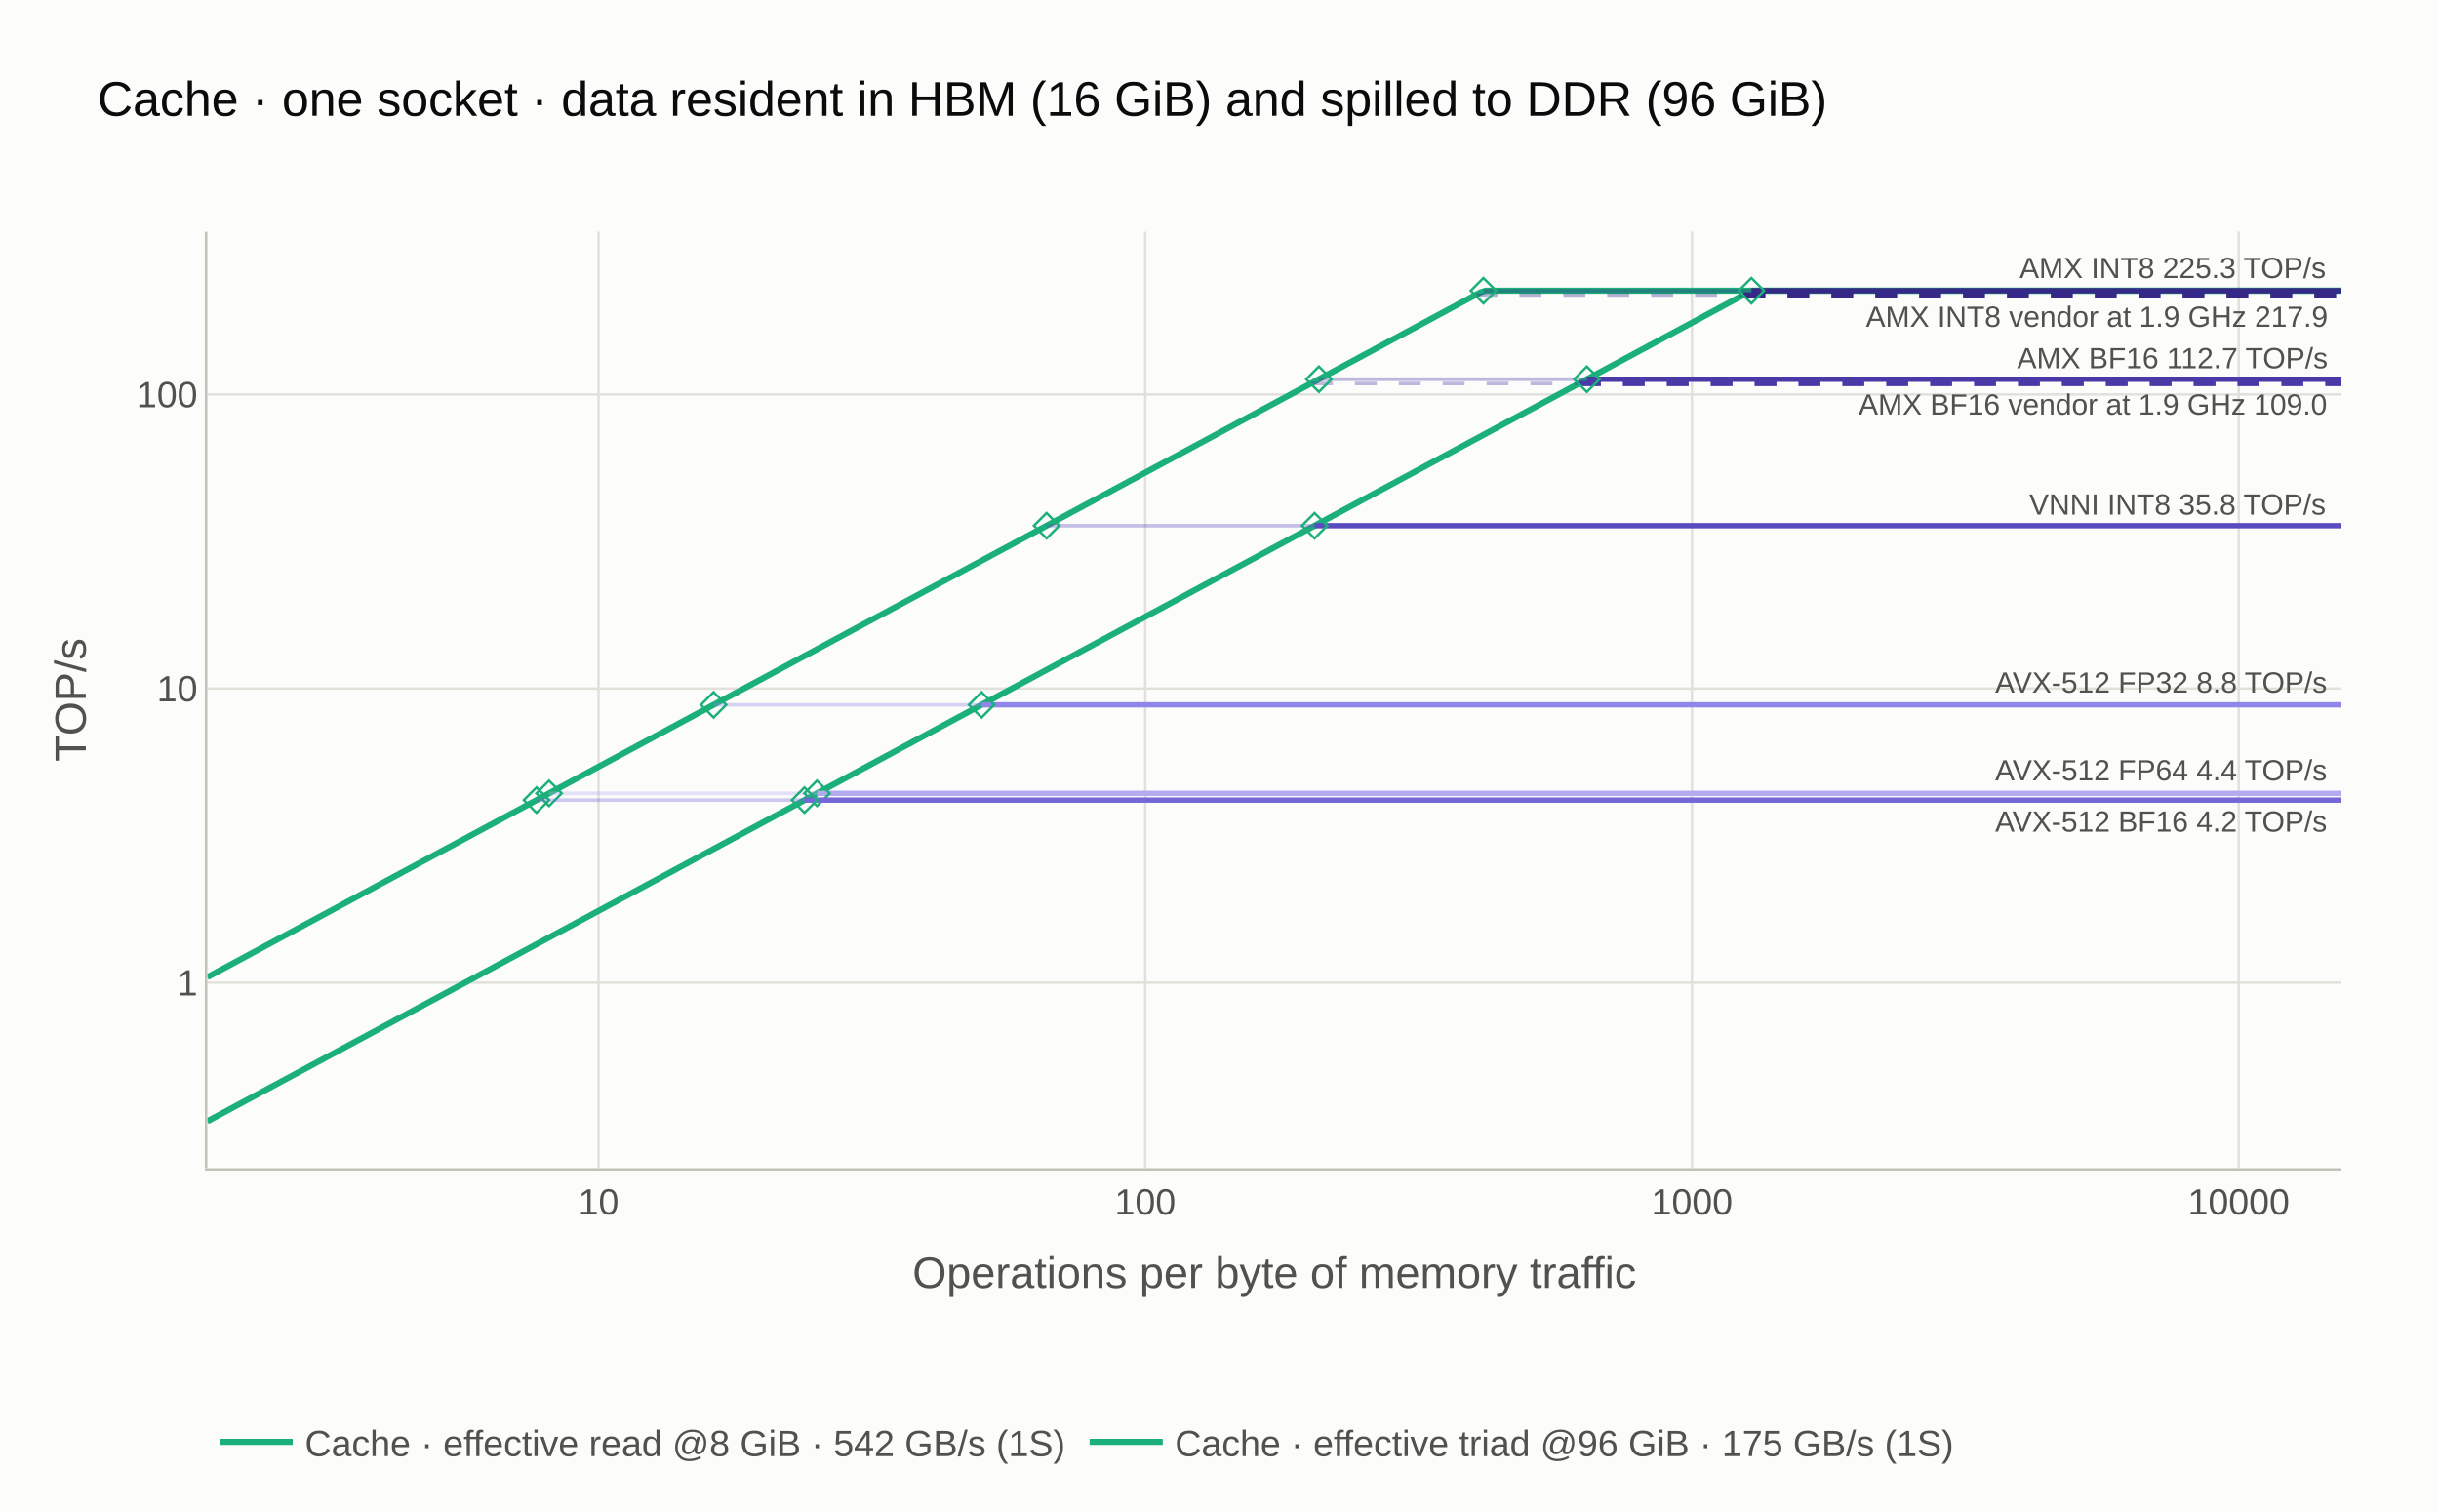
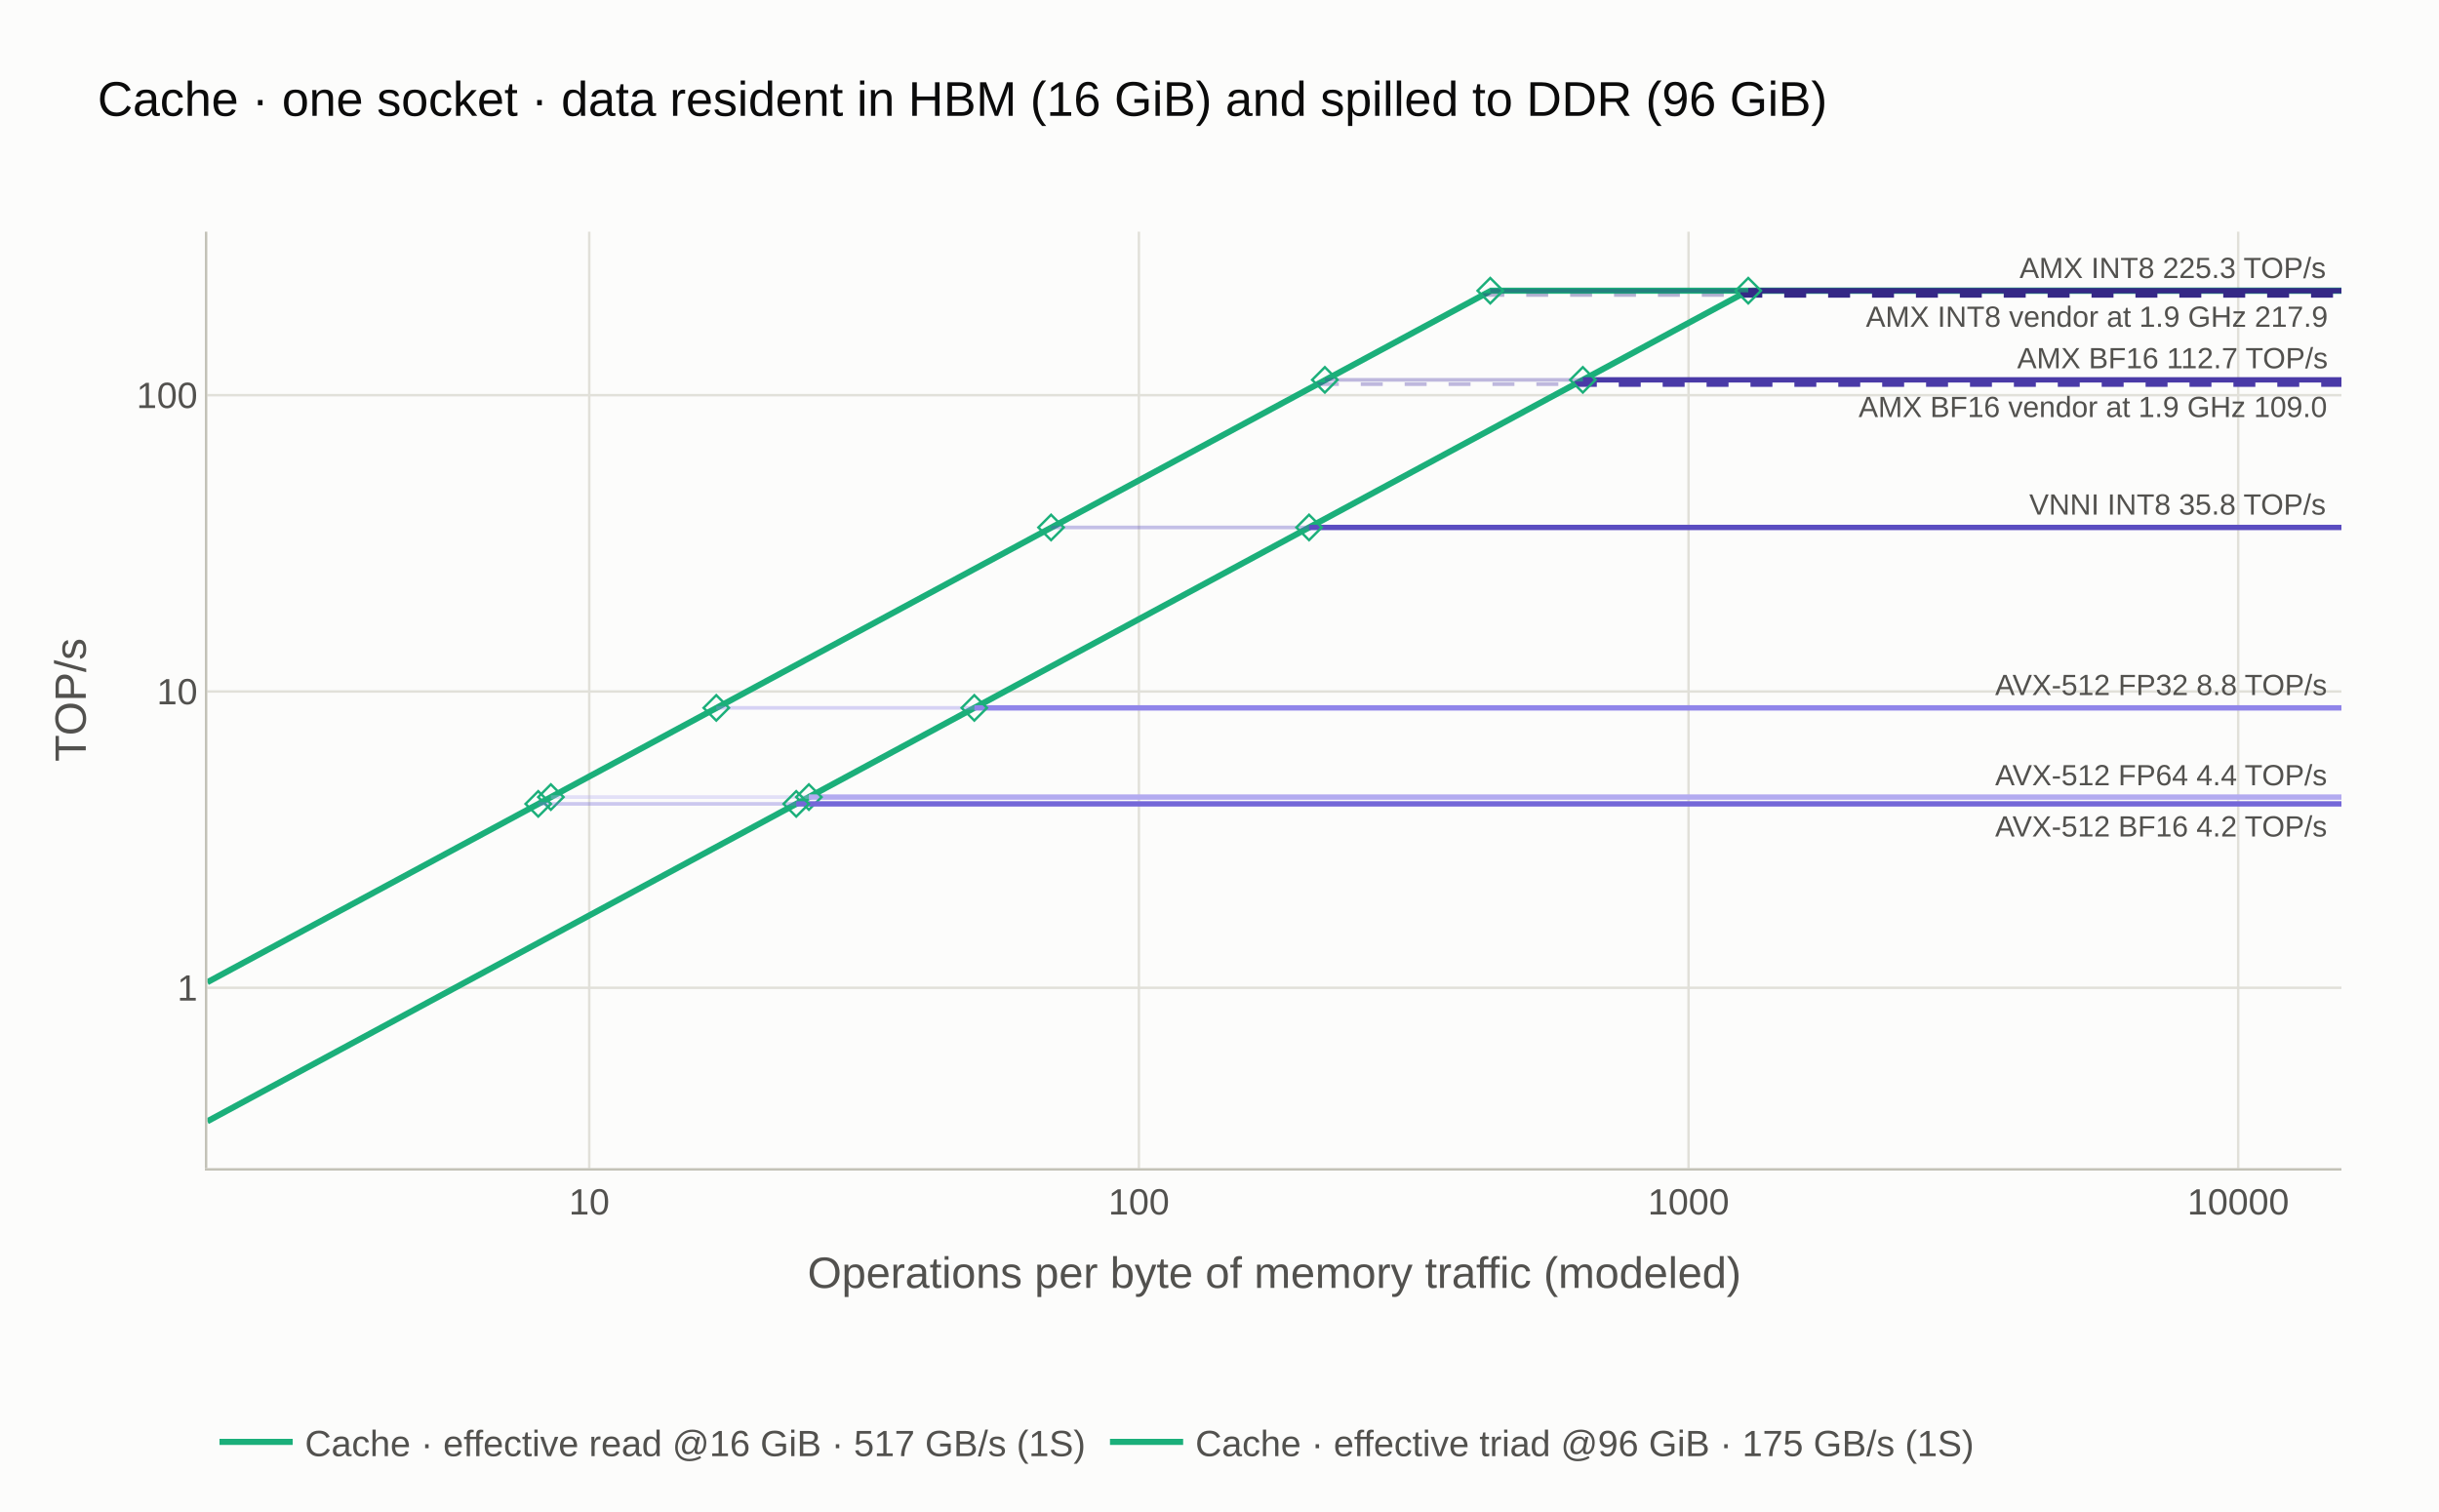
<svg xmlns="http://www.w3.org/2000/svg" class="main-svg" width="1000" height="620" style="" viewBox="0 0 1000 620">
  <rect x="0" y="0" width="1000" height="620" style="fill: rgb(252, 252, 251); fill-opacity: 1;" />
-   <defs id="defs-0fe5e7">
+   <defs id="defs-313827">
    <g class="clips">
-       <clipPath id="clip0fe5e7xyplot" class="plotclip">
+       <clipPath id="clip313827xyplot" class="plotclip">
        <rect width="875" height="384" />
      </clipPath>
-       <clipPath class="axesclip" id="clip0fe5e7x">
+       <clipPath class="axesclip" id="clip313827x">
        <rect x="85" y="0" width="875" height="620" />
      </clipPath>
-       <clipPath class="axesclip" id="clip0fe5e7y">
+       <clipPath class="axesclip" id="clip313827y">
        <rect x="0" y="95" width="1000" height="384" />
      </clipPath>
-       <clipPath class="axesclip" id="clip0fe5e7xy">
+       <clipPath class="axesclip" id="clip313827xy">
        <rect x="85" y="95" width="875" height="384" />
      </clipPath>
    </g>
    <g class="gradients" />
    <g class="patterns" />
  </defs>
  <g class="bglayer" />
  <g class="layer-below">
    <g class="imagelayer" />
    <g class="shapelayer" />
  </g>
  <g class="cartesianlayer">
    <g class="subplot xy">
      <g class="layer-subplot">
        <g class="shapelayer" />
        <g class="imagelayer" />
      </g>
      <g class="minor-gridlayer">
        <g class="x" />
        <g class="y" />
      </g>
      <g class="gridlayer">
        <g class="x">
-           <path class="xgrid crisp" transform="translate(245.4,0)" d="M0,95v384" style="stroke: rgb(225, 224, 217); stroke-opacity: 1; stroke-width: 1px;" />
-           <path class="xgrid crisp" transform="translate(469.56,0)" d="M0,95v384" style="stroke: rgb(225, 224, 217); stroke-opacity: 1; stroke-width: 1px;" />
-           <path class="xgrid crisp" transform="translate(693.73,0)" d="M0,95v384" style="stroke: rgb(225, 224, 217); stroke-opacity: 1; stroke-width: 1px;" />
-           <path class="xgrid crisp" transform="translate(917.89,0)" d="M0,95v384" style="stroke: rgb(225, 224, 217); stroke-opacity: 1; stroke-width: 1px;" />
+           <path class="xgrid crisp" transform="translate(241.59,0)" d="M0,95v384" style="stroke: rgb(225, 224, 217); stroke-opacity: 1; stroke-width: 1px;" />
+           <path class="xgrid crisp" transform="translate(466.95,0)" d="M0,95v384" style="stroke: rgb(225, 224, 217); stroke-opacity: 1; stroke-width: 1px;" />
+           <path class="xgrid crisp" transform="translate(692.31,0)" d="M0,95v384" style="stroke: rgb(225, 224, 217); stroke-opacity: 1; stroke-width: 1px;" />
+           <path class="xgrid crisp" transform="translate(917.67,0)" d="M0,95v384" style="stroke: rgb(225, 224, 217); stroke-opacity: 1; stroke-width: 1px;" />
        </g>
        <g class="y">
-           <path class="ygrid crisp" transform="translate(0,402.94)" d="M85,0h875" style="stroke: rgb(225, 224, 217); stroke-opacity: 1; stroke-width: 1px;" />
-           <path class="ygrid crisp" transform="translate(0,282.34)" d="M85,0h875" style="stroke: rgb(225, 224, 217); stroke-opacity: 1; stroke-width: 1px;" />
-           <path class="ygrid crisp" transform="translate(0,161.74)" d="M85,0h875" style="stroke: rgb(225, 224, 217); stroke-opacity: 1; stroke-width: 1px;" />
+           <path class="ygrid crisp" transform="translate(0,405.04)" d="M85,0h875" style="stroke: rgb(225, 224, 217); stroke-opacity: 1; stroke-width: 1px;" />
+           <path class="ygrid crisp" transform="translate(0,283.54)" d="M85,0h875" style="stroke: rgb(225, 224, 217); stroke-opacity: 1; stroke-width: 1px;" />
+           <path class="ygrid crisp" transform="translate(0,162.05)" d="M85,0h875" style="stroke: rgb(225, 224, 217); stroke-opacity: 1; stroke-width: 1px;" />
        </g>
      </g>
      <g class="zerolinelayer" />
      <g class="layer-between">
        <g class="shapelayer" />
        <g class="imagelayer" />
      </g>
      <path class="xlines-below" />
      <path class="ylines-below" />
      <g class="overlines-below" />
      <g class="xaxislayer-below" />
      <g class="yaxislayer-below" />
      <g class="overaxes-below" />
      <g class="overplot">
-         <g class="xy" transform="translate(85,95)" clip-path="url(#clip0fe5e7xyplot)">
+         <g class="xy" transform="translate(85,95)" clip-path="url(#clip313827xyplot)">
          <g class="scatterlayer mlayer">
-             <g class="trace scatter tracee24c8d" style="stroke-miterlimit: 2; opacity: 1;">
-               <g class="fills" />
-               <g class="errorbars" />
-               <g class="lines">
-                 <path class="js-line" d="M0,305.69L521.93,24.89L524.12,24.2L875,24.2" style="vector-effect: none; fill: none; stroke: rgb(27, 175, 122); stroke-opacity: 1; stroke-width: 2.5px; opacity: 1;" />
-               </g>
-               <g class="points" />
-               <g class="text" />
-             </g>
-             <g class="trace scatter trace373a90" style="stroke-miterlimit: 2; opacity: 1;">
-               <g class="fills" />
-               <g class="errorbars" />
-               <g class="lines">
-                 <path class="js-line" d="M0,364.8L631.58,25.01L633.77,24.2L875,24.2" style="vector-effect: none; fill: none; stroke: rgb(27, 175, 122); stroke-opacity: 1; stroke-width: 2.5px; opacity: 1;" />
-               </g>
-               <g class="points" />
-               <g class="text" />
-             </g>
-             <g class="trace scatter tracef41d65" style="stroke-miterlimit: 2; opacity: 0.35;">
-               <g class="fills" />
-               <g class="errorbars" />
-               <g class="lines">
-                 <path class="js-line" d="M452.5,62.25L562.37,62.25" style="vector-effect: none; fill: none; stroke: rgb(74, 58, 167); stroke-opacity: 1; stroke-dasharray: 9px, 9px; stroke-width: 1.5px; opacity: 1;" />
-               </g>
-               <g class="points" />
-               <g class="text" />
-             </g>
-             <g class="trace scatter traceb6a559" style="stroke-miterlimit: 2; opacity: 1;">
-               <g class="fills" />
-               <g class="errorbars" />
-               <g class="lines">
-                 <path class="js-line" d="M562.37,62.25L875,62.25" style="vector-effect: none; fill: none; stroke: rgb(74, 58, 167); stroke-opacity: 1; stroke-dasharray: 9px, 9px; stroke-width: 2.2px; opacity: 1;" />
-               </g>
-               <g class="points" />
-               <g class="text" />
-             </g>
-             <g class="trace scatter trace52f999" style="stroke-miterlimit: 2; opacity: 0.35;">
-               <g class="fills" />
-               <g class="errorbars" />
-               <g class="lines">
-                 <path class="js-line" d="M519.98,25.94L629.85,25.94" style="vector-effect: none; fill: none; stroke: rgb(53, 40, 134); stroke-opacity: 1; stroke-dasharray: 9px, 9px; stroke-width: 1.5px; opacity: 1;" />
-               </g>
-               <g class="points" />
-               <g class="text" />
-             </g>
-             <g class="trace scatter trace5929e5" style="stroke-miterlimit: 2; opacity: 1;">
-               <g class="fills" />
-               <g class="errorbars" />
-               <g class="lines">
-                 <path class="js-line" d="M629.85,25.94L875,25.94" style="vector-effect: none; fill: none; stroke: rgb(53, 40, 134); stroke-opacity: 1; stroke-dasharray: 9px, 9px; stroke-width: 2.2px; opacity: 1;" />
-               </g>
-               <g class="points" />
-               <g class="text" />
-             </g>
-             <g class="trace scatter trace86400b" style="stroke-miterlimit: 2; opacity: 0.35;">
-               <g class="fills" />
-               <g class="errorbars" />
-               <g class="lines">
-                 <path class="js-line" d="M140.11,230.31L249.97,230.31" style="vector-effect: none; fill: none; stroke: rgb(179, 171, 240); stroke-opacity: 1; stroke-width: 1.5px; opacity: 1;" />
-               </g>
-               <g class="points" />
-               <g class="text" />
-             </g>
-             <g class="trace scatter traceca148b" style="stroke-miterlimit: 2; opacity: 1;">
-               <g class="fills" />
-               <g class="errorbars" />
-               <g class="lines">
-                 <path class="js-line" d="M249.97,230.31L875,230.31" style="vector-effect: none; fill: none; stroke: rgb(179, 171, 240); stroke-opacity: 1; stroke-width: 2.2px; opacity: 1;" />
-               </g>
-               <g class="points" />
-               <g class="text" />
-             </g>
-             <g class="trace scatter trace30e25a" style="stroke-miterlimit: 2; opacity: 1;">
-               <g class="fills" />
-               <g class="errorbars" />
-               <g class="lines" />
-               <g class="points">
-                 <path class="point" transform="translate(140.11,230.31)" d="M5.2,0L0,5.2L-5.2,0L0,-5.2Z" style="opacity: 1; stroke-width: 1px; stroke: rgb(27, 175, 122); stroke-opacity: 1; fill: none;" />
-               </g>
-               <g class="text" />
-             </g>
-             <g class="trace scatter trace1fb7ee" style="stroke-miterlimit: 2; opacity: 1;">
-               <g class="fills" />
-               <g class="errorbars" />
-               <g class="lines" />
-               <g class="points">
-                 <path class="point" transform="translate(249.97,230.31)" d="M5.2,0L0,5.2L-5.2,0L0,-5.2Z" style="opacity: 1; stroke-width: 1px; stroke: rgb(27, 175, 122); stroke-opacity: 1; fill: none;" />
-               </g>
-               <g class="text" />
-             </g>
-             <g class="trace scatter tracea12e2d" style="stroke-miterlimit: 2; opacity: 0.35;">
-               <g class="fills" />
-               <g class="errorbars" />
-               <g class="lines">
-                 <path class="js-line" d="M207.58,194.02L317.44,194.02" style="vector-effect: none; fill: none; stroke: rgb(144, 133, 233); stroke-opacity: 1; stroke-width: 1.5px; opacity: 1;" />
-               </g>
-               <g class="points" />
-               <g class="text" />
-             </g>
-             <g class="trace scatter tracef42987" style="stroke-miterlimit: 2; opacity: 1;">
-               <g class="fills" />
-               <g class="errorbars" />
-               <g class="lines">
-                 <path class="js-line" d="M317.44,194.02L875,194.02" style="vector-effect: none; fill: none; stroke: rgb(144, 133, 233); stroke-opacity: 1; stroke-width: 2.2px; opacity: 1;" />
-               </g>
-               <g class="points" />
-               <g class="text" />
-             </g>
-             <g class="trace scatter tracea5f6e7" style="stroke-miterlimit: 2; opacity: 1;">
-               <g class="fills" />
-               <g class="errorbars" />
-               <g class="lines" />
-               <g class="points">
-                 <path class="point" transform="translate(207.58,194.02)" d="M5.2,0L0,5.2L-5.2,0L0,-5.2Z" style="opacity: 1; stroke-width: 1px; stroke: rgb(27, 175, 122); stroke-opacity: 1; fill: none;" />
-               </g>
-               <g class="text" />
-             </g>
-             <g class="trace scatter trace5aa099" style="stroke-miterlimit: 2; opacity: 1;">
-               <g class="fills" />
-               <g class="errorbars" />
-               <g class="lines" />
-               <g class="points">
-                 <path class="point" transform="translate(317.44,194.02)" d="M5.2,0L0,5.2L-5.2,0L0,-5.2Z" style="opacity: 1; stroke-width: 1px; stroke: rgb(27, 175, 122); stroke-opacity: 1; fill: none;" />
-               </g>
-               <g class="text" />
-             </g>
-             <g class="trace scatter traceda097d" style="stroke-miterlimit: 2; opacity: 0.35;">
-               <g class="fills" />
-               <g class="errorbars" />
-               <g class="lines">
-                 <path class="js-line" d="M134.96,233.08L244.83,233.08" style="vector-effect: none; fill: none; stroke: rgb(116, 103, 216); stroke-opacity: 1; stroke-width: 1.5px; opacity: 1;" />
-               </g>
-               <g class="points" />
-               <g class="text" />
-             </g>
-             <g class="trace scatter trace692f70" style="stroke-miterlimit: 2; opacity: 1;">
-               <g class="fills" />
-               <g class="errorbars" />
-               <g class="lines">
-                 <path class="js-line" d="M244.83,233.08L875,233.08" style="vector-effect: none; fill: none; stroke: rgb(116, 103, 216); stroke-opacity: 1; stroke-width: 2.2px; opacity: 1;" />
-               </g>
-               <g class="points" />
-               <g class="text" />
-             </g>
-             <g class="trace scatter trace722559" style="stroke-miterlimit: 2; opacity: 1;">
-               <g class="fills" />
-               <g class="errorbars" />
-               <g class="lines" />
-               <g class="points">
-                 <path class="point" transform="translate(134.96,233.08)" d="M5.2,0L0,5.2L-5.2,0L0,-5.2Z" style="opacity: 1; stroke-width: 1px; stroke: rgb(27, 175, 122); stroke-opacity: 1; fill: none;" />
-               </g>
-               <g class="text" />
-             </g>
-             <g class="trace scatter trace4bb7c0" style="stroke-miterlimit: 2; opacity: 1;">
-               <g class="fills" />
-               <g class="errorbars" />
-               <g class="lines" />
-               <g class="points">
-                 <path class="point" transform="translate(244.83,233.08)" d="M5.2,0L0,5.2L-5.2,0L0,-5.2Z" style="opacity: 1; stroke-width: 1px; stroke: rgb(27, 175, 122); stroke-opacity: 1; fill: none;" />
-               </g>
-               <g class="text" />
-             </g>
-             <g class="trace scatter trace1561c4" style="stroke-miterlimit: 2; opacity: 0.35;">
-               <g class="fills" />
-               <g class="errorbars" />
-               <g class="lines">
-                 <path class="js-line" d="M344.1,120.56L453.97,120.56" style="vector-effect: none; fill: none; stroke: rgb(90, 76, 192); stroke-opacity: 1; stroke-width: 1.5px; opacity: 1;" />
-               </g>
-               <g class="points" />
-               <g class="text" />
-             </g>
-             <g class="trace scatter trace94ef25" style="stroke-miterlimit: 2; opacity: 1;">
-               <g class="fills" />
-               <g class="errorbars" />
-               <g class="lines">
-                 <path class="js-line" d="M453.97,120.56L875,120.56" style="vector-effect: none; fill: none; stroke: rgb(90, 76, 192); stroke-opacity: 1; stroke-width: 2.2px; opacity: 1;" />
-               </g>
-               <g class="points" />
-               <g class="text" />
-             </g>
-             <g class="trace scatter trace963297" style="stroke-miterlimit: 2; opacity: 1;">
-               <g class="fills" />
-               <g class="errorbars" />
-               <g class="lines" />
-               <g class="points">
-                 <path class="point" transform="translate(344.1,120.56)" d="M5.2,0L0,5.2L-5.2,0L0,-5.2Z" style="opacity: 1; stroke-width: 1px; stroke: rgb(27, 175, 122); stroke-opacity: 1; fill: none;" />
-               </g>
-               <g class="text" />
-             </g>
-             <g class="trace scatter trace323086" style="stroke-miterlimit: 2; opacity: 1;">
-               <g class="fills" />
-               <g class="errorbars" />
-               <g class="lines" />
-               <g class="points">
-                 <path class="point" transform="translate(453.97,120.56)" d="M5.2,0L0,5.2L-5.2,0L0,-5.2Z" style="opacity: 1; stroke-width: 1px; stroke: rgb(27, 175, 122); stroke-opacity: 1; fill: none;" />
-               </g>
-               <g class="text" />
-             </g>
-             <g class="trace scatter tracee84d5e" style="stroke-miterlimit: 2; opacity: 0.35;">
-               <g class="fills" />
-               <g class="errorbars" />
-               <g class="lines">
-                 <path class="js-line" d="M455.75,60.5L565.62,60.5" style="vector-effect: none; fill: none; stroke: rgb(74, 58, 167); stroke-opacity: 1; stroke-width: 1.5px; opacity: 1;" />
-               </g>
-               <g class="points" />
-               <g class="text" />
-             </g>
-             <g class="trace scatter trace4bb062" style="stroke-miterlimit: 2; opacity: 1;">
-               <g class="fills" />
-               <g class="errorbars" />
-               <g class="lines">
-                 <path class="js-line" d="M565.62,60.5L875,60.5" style="vector-effect: none; fill: none; stroke: rgb(74, 58, 167); stroke-opacity: 1; stroke-width: 2.2px; opacity: 1;" />
-               </g>
-               <g class="points" />
-               <g class="text" />
-             </g>
-             <g class="trace scatter trace64e3ff" style="stroke-miterlimit: 2; opacity: 1;">
-               <g class="fills" />
-               <g class="errorbars" />
-               <g class="lines" />
-               <g class="points">
-                 <path class="point" transform="translate(455.75,60.5)" d="M5.2,0L0,5.2L-5.2,0L0,-5.2Z" style="opacity: 1; stroke-width: 1px; stroke: rgb(27, 175, 122); stroke-opacity: 1; fill: none;" />
-               </g>
-               <g class="text" />
-             </g>
-             <g class="trace scatter trace85ccd1" style="stroke-miterlimit: 2; opacity: 1;">
-               <g class="fills" />
-               <g class="errorbars" />
-               <g class="lines" />
-               <g class="points">
-                 <path class="point" transform="translate(565.62,60.5)" d="M5.2,0L0,5.2L-5.2,0L0,-5.2Z" style="opacity: 1; stroke-width: 1px; stroke: rgb(27, 175, 122); stroke-opacity: 1; fill: none;" />
-               </g>
-               <g class="text" />
-             </g>
-             <g class="trace scatter trace50a7ff" style="stroke-miterlimit: 2; opacity: 0.35;">
-               <g class="fills" />
-               <g class="errorbars" />
-               <g class="lines">
-                 <path class="js-line" d="M523.22,24.2L633.08,24.2" style="vector-effect: none; fill: none; stroke: rgb(53, 40, 134); stroke-opacity: 1; stroke-width: 1.5px; opacity: 1;" />
-               </g>
-               <g class="points" />
-               <g class="text" />
-             </g>
-             <g class="trace scatter trace6969a2" style="stroke-miterlimit: 2; opacity: 1;">
-               <g class="fills" />
-               <g class="errorbars" />
-               <g class="lines">
-                 <path class="js-line" d="M633.08,24.2L875,24.2" style="vector-effect: none; fill: none; stroke: rgb(53, 40, 134); stroke-opacity: 1; stroke-width: 2.2px; opacity: 1;" />
-               </g>
-               <g class="points" />
-               <g class="text" />
-             </g>
-             <g class="trace scatter trace91e998" style="stroke-miterlimit: 2; opacity: 1;">
-               <g class="fills" />
-               <g class="errorbars" />
-               <g class="lines" />
-               <g class="points">
-                 <path class="point" transform="translate(523.22,24.2)" d="M5.2,0L0,5.2L-5.2,0L0,-5.2Z" style="opacity: 1; stroke-width: 1px; stroke: rgb(27, 175, 122); stroke-opacity: 1; fill: none;" />
-               </g>
-               <g class="text" />
-             </g>
-             <g class="trace scatter trace4fd5ad" style="stroke-miterlimit: 2; opacity: 1;">
-               <g class="fills" />
-               <g class="errorbars" />
-               <g class="lines" />
-               <g class="points">
-                 <path class="point" transform="translate(633.08,24.2)" d="M5.2,0L0,5.2L-5.2,0L0,-5.2Z" style="opacity: 1; stroke-width: 1px; stroke: rgb(27, 175, 122); stroke-opacity: 1; fill: none;" />
+             <g class="trace scatter trace9084c5" style="stroke-miterlimit: 2; opacity: 1;">
+               <g class="fills" />
+               <g class="errorbars" />
+               <g class="lines">
+                 <path class="js-line" d="M0,307.77L526.32,24.2L528.51,24.2L875,24.2" style="vector-effect: none; fill: none; stroke: rgb(27, 175, 122); stroke-opacity: 1; stroke-width: 2.5px; opacity: 1;" />
+               </g>
+               <g class="points" />
+               <g class="text" />
+             </g>
+             <g class="trace scatter trace81d219" style="stroke-miterlimit: 2; opacity: 1;">
+               <g class="fills" />
+               <g class="errorbars" />
+               <g class="lines">
+                 <path class="js-line" d="M0,364.8L631.58,24.32L633.77,24.2L875,24.2" style="vector-effect: none; fill: none; stroke: rgb(27, 175, 122); stroke-opacity: 1; stroke-width: 2.5px; opacity: 1;" />
+               </g>
+               <g class="points" />
+               <g class="text" />
+             </g>
+             <g class="trace scatter trace523690" style="stroke-miterlimit: 2; opacity: 0.35;">
+               <g class="fills" />
+               <g class="errorbars" />
+               <g class="lines">
+                 <path class="js-line" d="M454.92,62.53L560.7,62.53" style="vector-effect: none; fill: none; stroke: rgb(74, 58, 167); stroke-opacity: 1; stroke-dasharray: 9px, 9px; stroke-width: 1.5px; opacity: 1;" />
+               </g>
+               <g class="points" />
+               <g class="text" />
+             </g>
+             <g class="trace scatter trace3aeb02" style="stroke-miterlimit: 2; opacity: 1;">
+               <g class="fills" />
+               <g class="errorbars" />
+               <g class="lines">
+                 <path class="js-line" d="M560.7,62.53L875,62.53" style="vector-effect: none; fill: none; stroke: rgb(74, 58, 167); stroke-opacity: 1; stroke-dasharray: 9px, 9px; stroke-width: 2.2px; opacity: 1;" />
+               </g>
+               <g class="points" />
+               <g class="text" />
+             </g>
+             <g class="trace scatter tracecec749" style="stroke-miterlimit: 2; opacity: 0.35;">
+               <g class="fills" />
+               <g class="errorbars" />
+               <g class="lines">
+                 <path class="js-line" d="M522.76,25.96L628.54,25.96" style="vector-effect: none; fill: none; stroke: rgb(53, 40, 134); stroke-opacity: 1; stroke-dasharray: 9px, 9px; stroke-width: 1.5px; opacity: 1;" />
+               </g>
+               <g class="points" />
+               <g class="text" />
+             </g>
+             <g class="trace scatter trace3f017b" style="stroke-miterlimit: 2; opacity: 1;">
+               <g class="fills" />
+               <g class="errorbars" />
+               <g class="lines">
+                 <path class="js-line" d="M628.54,25.96L875,25.96" style="vector-effect: none; fill: none; stroke: rgb(53, 40, 134); stroke-opacity: 1; stroke-dasharray: 9px, 9px; stroke-width: 2.2px; opacity: 1;" />
+               </g>
+               <g class="points" />
+               <g class="text" />
+             </g>
+             <g class="trace scatter trace93313e" style="stroke-miterlimit: 2; opacity: 0.35;">
+               <g class="fills" />
+               <g class="errorbars" />
+               <g class="lines">
+                 <path class="js-line" d="M140.86,231.84L246.64,231.84" style="vector-effect: none; fill: none; stroke: rgb(179, 171, 240); stroke-opacity: 1; stroke-width: 1.5px; opacity: 1;" />
+               </g>
+               <g class="points" />
+               <g class="text" />
+             </g>
+             <g class="trace scatter trace0206ed" style="stroke-miterlimit: 2; opacity: 1;">
+               <g class="fills" />
+               <g class="errorbars" />
+               <g class="lines">
+                 <path class="js-line" d="M246.64,231.84L875,231.84" style="vector-effect: none; fill: none; stroke: rgb(179, 171, 240); stroke-opacity: 1; stroke-width: 2.2px; opacity: 1;" />
+               </g>
+               <g class="points" />
+               <g class="text" />
+             </g>
+             <g class="trace scatter trace5f8e52" style="stroke-miterlimit: 2; opacity: 1;">
+               <g class="fills" />
+               <g class="errorbars" />
+               <g class="lines" />
+               <g class="points">
+                 <path class="point" transform="translate(140.86,231.84)" d="M5.2,0L0,5.2L-5.2,0L0,-5.2Z" style="opacity: 1; stroke-width: 1px; stroke: rgb(27, 175, 122); stroke-opacity: 1; fill: none;" />
+               </g>
+               <g class="text" />
+             </g>
+             <g class="trace scatter traced4359b" style="stroke-miterlimit: 2; opacity: 1;">
+               <g class="fills" />
+               <g class="errorbars" />
+               <g class="lines" />
+               <g class="points">
+                 <path class="point" transform="translate(246.64,231.84)" d="M5.2,0L0,5.2L-5.2,0L0,-5.2Z" style="opacity: 1; stroke-width: 1px; stroke: rgb(27, 175, 122); stroke-opacity: 1; fill: none;" />
+               </g>
+               <g class="text" />
+             </g>
+             <g class="trace scatter trace6b9ebc" style="stroke-miterlimit: 2; opacity: 0.35;">
+               <g class="fills" />
+               <g class="errorbars" />
+               <g class="lines">
+                 <path class="js-line" d="M208.68,195.27L314.47,195.27" style="vector-effect: none; fill: none; stroke: rgb(144, 133, 233); stroke-opacity: 1; stroke-width: 1.5px; opacity: 1;" />
+               </g>
+               <g class="points" />
+               <g class="text" />
+             </g>
+             <g class="trace scatter tracefbd376" style="stroke-miterlimit: 2; opacity: 1;">
+               <g class="fills" />
+               <g class="errorbars" />
+               <g class="lines">
+                 <path class="js-line" d="M314.47,195.27L875,195.27" style="vector-effect: none; fill: none; stroke: rgb(144, 133, 233); stroke-opacity: 1; stroke-width: 2.2px; opacity: 1;" />
+               </g>
+               <g class="points" />
+               <g class="text" />
+             </g>
+             <g class="trace scatter tracefc6e94" style="stroke-miterlimit: 2; opacity: 1;">
+               <g class="fills" />
+               <g class="errorbars" />
+               <g class="lines" />
+               <g class="points">
+                 <path class="point" transform="translate(208.68,195.27)" d="M5.2,0L0,5.2L-5.2,0L0,-5.2Z" style="opacity: 1; stroke-width: 1px; stroke: rgb(27, 175, 122); stroke-opacity: 1; fill: none;" />
+               </g>
+               <g class="text" />
+             </g>
+             <g class="trace scatter trace5898a2" style="stroke-miterlimit: 2; opacity: 1;">
+               <g class="fills" />
+               <g class="errorbars" />
+               <g class="lines" />
+               <g class="points">
+                 <path class="point" transform="translate(314.47,195.27)" d="M5.2,0L0,5.2L-5.2,0L0,-5.2Z" style="opacity: 1; stroke-width: 1px; stroke: rgb(27, 175, 122); stroke-opacity: 1; fill: none;" />
+               </g>
+               <g class="text" />
+             </g>
+             <g class="trace scatter trace43f162" style="stroke-miterlimit: 2; opacity: 0.35;">
+               <g class="fills" />
+               <g class="errorbars" />
+               <g class="lines">
+                 <path class="js-line" d="M135.68,234.63L241.46,234.63" style="vector-effect: none; fill: none; stroke: rgb(116, 103, 216); stroke-opacity: 1; stroke-width: 1.5px; opacity: 1;" />
+               </g>
+               <g class="points" />
+               <g class="text" />
+             </g>
+             <g class="trace scatter trace2cf59d" style="stroke-miterlimit: 2; opacity: 1;">
+               <g class="fills" />
+               <g class="errorbars" />
+               <g class="lines">
+                 <path class="js-line" d="M241.46,234.63L875,234.63" style="vector-effect: none; fill: none; stroke: rgb(116, 103, 216); stroke-opacity: 1; stroke-width: 2.2px; opacity: 1;" />
+               </g>
+               <g class="points" />
+               <g class="text" />
+             </g>
+             <g class="trace scatter tracec6e56e" style="stroke-miterlimit: 2; opacity: 1;">
+               <g class="fills" />
+               <g class="errorbars" />
+               <g class="lines" />
+               <g class="points">
+                 <path class="point" transform="translate(135.68,234.63)" d="M5.2,0L0,5.2L-5.2,0L0,-5.2Z" style="opacity: 1; stroke-width: 1px; stroke: rgb(27, 175, 122); stroke-opacity: 1; fill: none;" />
+               </g>
+               <g class="text" />
+             </g>
+             <g class="trace scatter trace25dada" style="stroke-miterlimit: 2; opacity: 1;">
+               <g class="fills" />
+               <g class="errorbars" />
+               <g class="lines" />
+               <g class="points">
+                 <path class="point" transform="translate(241.46,234.63)" d="M5.2,0L0,5.2L-5.2,0L0,-5.2Z" style="opacity: 1; stroke-width: 1px; stroke: rgb(27, 175, 122); stroke-opacity: 1; fill: none;" />
+               </g>
+               <g class="text" />
+             </g>
+             <g class="trace scatter tracec9086c" style="stroke-miterlimit: 2; opacity: 0.35;">
+               <g class="fills" />
+               <g class="errorbars" />
+               <g class="lines">
+                 <path class="js-line" d="M345.94,121.28L451.72,121.28" style="vector-effect: none; fill: none; stroke: rgb(90, 76, 192); stroke-opacity: 1; stroke-width: 1.5px; opacity: 1;" />
+               </g>
+               <g class="points" />
+               <g class="text" />
+             </g>
+             <g class="trace scatter tracedd1523" style="stroke-miterlimit: 2; opacity: 1;">
+               <g class="fills" />
+               <g class="errorbars" />
+               <g class="lines">
+                 <path class="js-line" d="M451.72,121.28L875,121.28" style="vector-effect: none; fill: none; stroke: rgb(90, 76, 192); stroke-opacity: 1; stroke-width: 2.2px; opacity: 1;" />
+               </g>
+               <g class="points" />
+               <g class="text" />
+             </g>
+             <g class="trace scatter trace353942" style="stroke-miterlimit: 2; opacity: 1;">
+               <g class="fills" />
+               <g class="errorbars" />
+               <g class="lines" />
+               <g class="points">
+                 <path class="point" transform="translate(345.94,121.28)" d="M5.2,0L0,5.2L-5.2,0L0,-5.2Z" style="opacity: 1; stroke-width: 1px; stroke: rgb(27, 175, 122); stroke-opacity: 1; fill: none;" />
+               </g>
+               <g class="text" />
+             </g>
+             <g class="trace scatter trace3d5f70" style="stroke-miterlimit: 2; opacity: 1;">
+               <g class="fills" />
+               <g class="errorbars" />
+               <g class="lines" />
+               <g class="points">
+                 <path class="point" transform="translate(451.72,121.28)" d="M5.2,0L0,5.2L-5.2,0L0,-5.2Z" style="opacity: 1; stroke-width: 1px; stroke: rgb(27, 175, 122); stroke-opacity: 1; fill: none;" />
+               </g>
+               <g class="text" />
+             </g>
+             <g class="trace scatter trace12ef10" style="stroke-miterlimit: 2; opacity: 0.35;">
+               <g class="fills" />
+               <g class="errorbars" />
+               <g class="lines">
+                 <path class="js-line" d="M458.19,60.76L563.97,60.76" style="vector-effect: none; fill: none; stroke: rgb(74, 58, 167); stroke-opacity: 1; stroke-width: 1.5px; opacity: 1;" />
+               </g>
+               <g class="points" />
+               <g class="text" />
+             </g>
+             <g class="trace scatter tracea3a00e" style="stroke-miterlimit: 2; opacity: 1;">
+               <g class="fills" />
+               <g class="errorbars" />
+               <g class="lines">
+                 <path class="js-line" d="M563.97,60.76L875,60.76" style="vector-effect: none; fill: none; stroke: rgb(74, 58, 167); stroke-opacity: 1; stroke-width: 2.2px; opacity: 1;" />
+               </g>
+               <g class="points" />
+               <g class="text" />
+             </g>
+             <g class="trace scatter tracee6c35e" style="stroke-miterlimit: 2; opacity: 1;">
+               <g class="fills" />
+               <g class="errorbars" />
+               <g class="lines" />
+               <g class="points">
+                 <path class="point" transform="translate(458.19,60.76)" d="M5.2,0L0,5.2L-5.2,0L0,-5.2Z" style="opacity: 1; stroke-width: 1px; stroke: rgb(27, 175, 122); stroke-opacity: 1; fill: none;" />
+               </g>
+               <g class="text" />
+             </g>
+             <g class="trace scatter trace74b5b5" style="stroke-miterlimit: 2; opacity: 1;">
+               <g class="fills" />
+               <g class="errorbars" />
+               <g class="lines" />
+               <g class="points">
+                 <path class="point" transform="translate(563.97,60.76)" d="M5.2,0L0,5.2L-5.2,0L0,-5.2Z" style="opacity: 1; stroke-width: 1px; stroke: rgb(27, 175, 122); stroke-opacity: 1; fill: none;" />
+               </g>
+               <g class="text" />
+             </g>
+             <g class="trace scatter traced896cf" style="stroke-miterlimit: 2; opacity: 0.35;">
+               <g class="fills" />
+               <g class="errorbars" />
+               <g class="lines">
+                 <path class="js-line" d="M526.01,24.2L631.79,24.2" style="vector-effect: none; fill: none; stroke: rgb(53, 40, 134); stroke-opacity: 1; stroke-width: 1.5px; opacity: 1;" />
+               </g>
+               <g class="points" />
+               <g class="text" />
+             </g>
+             <g class="trace scatter trace7e7811" style="stroke-miterlimit: 2; opacity: 1;">
+               <g class="fills" />
+               <g class="errorbars" />
+               <g class="lines">
+                 <path class="js-line" d="M631.79,24.2L875,24.2" style="vector-effect: none; fill: none; stroke: rgb(53, 40, 134); stroke-opacity: 1; stroke-width: 2.2px; opacity: 1;" />
+               </g>
+               <g class="points" />
+               <g class="text" />
+             </g>
+             <g class="trace scatter trace7529df" style="stroke-miterlimit: 2; opacity: 1;">
+               <g class="fills" />
+               <g class="errorbars" />
+               <g class="lines" />
+               <g class="points">
+                 <path class="point" transform="translate(526.01,24.2)" d="M5.2,0L0,5.2L-5.2,0L0,-5.2Z" style="opacity: 1; stroke-width: 1px; stroke: rgb(27, 175, 122); stroke-opacity: 1; fill: none;" />
+               </g>
+               <g class="text" />
+             </g>
+             <g class="trace scatter trace0a57f0" style="stroke-miterlimit: 2; opacity: 1;">
+               <g class="fills" />
+               <g class="errorbars" />
+               <g class="lines" />
+               <g class="points">
+                 <path class="point" transform="translate(631.79,24.2)" d="M5.2,0L0,5.2L-5.2,0L0,-5.2Z" style="opacity: 1; stroke-width: 1px; stroke: rgb(27, 175, 122); stroke-opacity: 1; fill: none;" />
              </g>
              <g class="text" />
            </g>
          </g>
        </g>
      </g>
      <g class="zerolinelayer-above" />
      <path class="xlines-above crisp" d="M84,479.5H960" style="fill: none; stroke-width: 1px; stroke: rgb(195, 194, 183); stroke-opacity: 1;" />
      <path class="ylines-above crisp" d="M84.5,95V479" style="fill: none; stroke-width: 1px; stroke: rgb(195, 194, 183); stroke-opacity: 1;" />
      <g class="overlines-above" />
      <g class="xaxislayer-above">
        <g class="xtick">
-           <text text-anchor="middle" x="0" y="498" transform="translate(245.4,0)" style="font-family: Arial; font-size: 15px; fill: rgb(82, 81, 78); fill-opacity: 1; white-space: pre;">10</text>
+           <text text-anchor="middle" x="0" y="498" transform="translate(241.59,0)" style="font-family: Arial; font-size: 15px; fill: rgb(82, 81, 78); fill-opacity: 1; white-space: pre;">10</text>
        </g>
        <g class="xtick">
-           <text text-anchor="middle" x="0" y="498" style="font-family: Arial; font-size: 15px; fill: rgb(82, 81, 78); fill-opacity: 1; white-space: pre;" transform="translate(469.56,0)">100</text>
+           <text text-anchor="middle" x="0" y="498" style="font-family: Arial; font-size: 15px; fill: rgb(82, 81, 78); fill-opacity: 1; white-space: pre;" transform="translate(466.95,0)">100</text>
        </g>
        <g class="xtick">
-           <text text-anchor="middle" x="0" y="498" style="font-family: Arial; font-size: 15px; fill: rgb(82, 81, 78); fill-opacity: 1; white-space: pre;" transform="translate(693.73,0)">1000</text>
+           <text text-anchor="middle" x="0" y="498" style="font-family: Arial; font-size: 15px; fill: rgb(82, 81, 78); fill-opacity: 1; white-space: pre;" transform="translate(692.31,0)">1000</text>
        </g>
        <g class="xtick">
-           <text text-anchor="middle" x="0" y="498" style="font-family: Arial; font-size: 15px; fill: rgb(82, 81, 78); fill-opacity: 1; white-space: pre;" transform="translate(917.89,0)">10000</text>
+           <text text-anchor="middle" x="0" y="498" style="font-family: Arial; font-size: 15px; fill: rgb(82, 81, 78); fill-opacity: 1; white-space: pre;" transform="translate(917.67,0)">10000</text>
        </g>
      </g>
      <g class="yaxislayer-above">
        <g class="ytick">
-           <text text-anchor="end" x="81" y="5.25" transform="translate(0,402.94)" style="font-family: Arial; font-size: 15px; fill: rgb(82, 81, 78); fill-opacity: 1; white-space: pre;">1</text>
+           <text text-anchor="end" x="81" y="5.25" transform="translate(0,405.04)" style="font-family: Arial; font-size: 15px; fill: rgb(82, 81, 78); fill-opacity: 1; white-space: pre;">1</text>
        </g>
        <g class="ytick">
-           <text text-anchor="end" x="81" y="5.25" style="font-family: Arial; font-size: 15px; fill: rgb(82, 81, 78); fill-opacity: 1; white-space: pre;" transform="translate(0,282.34)">10</text>
+           <text text-anchor="end" x="81" y="5.25" style="font-family: Arial; font-size: 15px; fill: rgb(82, 81, 78); fill-opacity: 1; white-space: pre;" transform="translate(0,283.54)">10</text>
        </g>
        <g class="ytick">
-           <text text-anchor="end" x="81" y="5.25" style="font-family: Arial; font-size: 15px; fill: rgb(82, 81, 78); fill-opacity: 1; white-space: pre;" transform="translate(0,161.74)">100</text>
+           <text text-anchor="end" x="81" y="5.25" style="font-family: Arial; font-size: 15px; fill: rgb(82, 81, 78); fill-opacity: 1; white-space: pre;" transform="translate(0,162.05)">100</text>
        </g>
      </g>
      <g class="overaxes-above" />
    </g>
  </g>
  <g class="polarlayer" />
  <g class="smithlayer" />
  <g class="ternarylayer" />
  <g class="geolayer" />
  <g class="funnelarealayer" />
  <g class="pielayer" />
  <g class="iciclelayer" />
  <g class="treemaplayer" />
  <g class="sunburstlayer" />
  <g class="glimages" />
-   <defs id="topdefs-0fe5e7">
+   <defs id="topdefs-313827">
    <g class="clips" />
-     <clipPath id="legend0fe5e7">
-       <rect width="721" height="33" x="0" y="0" />
+     <clipPath id="legend313827">
+       <rect width="730" height="33" x="0" y="0" />
    </clipPath>
  </defs>
  <g class="layer-above">
    <g class="imagelayer" />
    <g class="shapelayer" />
  </g>
  <g class="infolayer">
    <g class="legend" pointer-events="all" transform="translate(85,575)">
-       <rect class="bg" shape-rendering="crispEdges" style="stroke: rgb(68, 68, 68); stroke-opacity: 1; fill: rgb(252, 252, 251); fill-opacity: 1; stroke-width: 0px;" width="721" height="33" x="0" y="0" />
-       <g class="scrollbox" transform="" clip-path="url(#legend0fe5e7)">
+       <rect class="bg" shape-rendering="crispEdges" style="stroke: rgb(68, 68, 68); stroke-opacity: 1; fill: rgb(252, 252, 251); fill-opacity: 1; stroke-width: 0px;" width="730" height="33" x="0" y="0" />
+       <g class="scrollbox" transform="" clip-path="url(#legend313827)">
        <g class="groups">
          <g class="traces" transform="translate(0,16.25)" style="opacity: 1;">
-             <text class="legendtext" text-anchor="start" x="40" y="5.85" style="font-family: Arial; font-size: 15px; fill: rgb(82, 81, 78); fill-opacity: 1; white-space: pre;">Cache · effective read @8 GiB · 542 GB/s (1S)</text>
+             <text class="legendtext" text-anchor="start" x="40" y="5.85" style="font-family: Arial; font-size: 15px; fill: rgb(82, 81, 78); fill-opacity: 1; white-space: pre;">Cache · effective read @16 GiB · 517 GB/s (1S)</text>
            <g class="layers" style="opacity: 1;">
              <g class="legendfill" />
              <g class="legendlines">
                <path class="js-line" d="M5,0h30" style="fill: none; stroke: rgb(27, 175, 122); stroke-opacity: 1; stroke-width: 2.5px;" />
              </g>
              <g class="legendsymbols">
                <g class="legendpoints" />
              </g>
            </g>
-             <rect class="legendtoggle" x="0" y="-11.25" width="354.25" height="22.5" style="fill: rgb(0, 0, 0); fill-opacity: 0;" />
+             <rect class="legendtoggle" x="0" y="-11.25" width="362.594" height="22.5" style="fill: rgb(0, 0, 0); fill-opacity: 0;" />
          </g>
-           <g class="traces" transform="translate(356.75,16.25)" style="opacity: 1;">
+           <g class="traces" transform="translate(365.0938,16.25)" style="opacity: 1;">
            <text class="legendtext" text-anchor="start" x="40" y="5.85" style="font-family: Arial; font-size: 15px; fill: rgb(82, 81, 78); fill-opacity: 1; white-space: pre;">Cache · effective triad @96 GiB · 175 GB/s (1S)</text>
            <g class="layers" style="opacity: 1;">
              <g class="legendfill" />
              <g class="legendlines">
                <path class="js-line" d="M5,0h30" style="fill: none; stroke: rgb(27, 175, 122); stroke-opacity: 1; stroke-width: 2.5px;" />
              </g>
              <g class="legendsymbols">
                <g class="legendpoints" />
              </g>
            </g>
            <rect class="legendtoggle" x="0" y="-11.25" width="361.75" height="22.5" style="fill: rgb(0, 0, 0); fill-opacity: 0;" />
          </g>
        </g>
      </g>
      <rect class="scrollbar" rx="20" ry="3" width="0" height="0" style="fill: rgb(128, 139, 164); fill-opacity: 1;" x="0" y="0" />
    </g>
    <g class="g-gtitle">
      <text class="gtitle" x="40" y="47.5" text-anchor="start" dy="0em" style="opacity: 1; font-family: Arial; font-size: 20px; fill: rgb(11, 11, 11); fill-opacity: 1; white-space: pre;">Cache · one socket · data resident in HBM (16 GiB) and spilled to DDR (96 GiB)</text>
    </g>
    <g class="g-xtitle">
-       <text class="xtitle" x="522.5" y="528.1" text-anchor="middle" style="opacity: 1; font-family: Arial; font-size: 18px; fill: rgb(82, 81, 78); fill-opacity: 1; white-space: pre;">Operations per byte of memory traffic</text>
+       <text class="xtitle" x="522.5" y="528.1" text-anchor="middle" style="opacity: 1; font-family: Arial; font-size: 18px; fill: rgb(82, 81, 78); fill-opacity: 1; white-space: pre;">Operations per byte of memory traffic (modeled)</text>
    </g>
    <g class="g-ytitle">
      <text class="ytitle" transform="rotate(-90,35.16875,287)" x="35.169" y="287" text-anchor="middle" style="opacity: 1; font-family: Arial; font-size: 18px; fill: rgb(82, 81, 78); fill-opacity: 1; white-space: pre;">TOP/s</text>
    </g>
    <g class="annotation" data-index="0" style="opacity: 1;">
-       <g class="annotation-text-g" transform="rotate(0,858,166.25)">
-         <g class="cursor-pointer" transform="translate(760,157)">
+       <g class="annotation-text-g" transform="rotate(0,858,166.53)">
+         <g class="cursor-pointer" transform="translate(760,158)">
          <rect class="bg" x="0.5" y="0.5" width="195" height="17" style="stroke-width: 1px; stroke: rgb(0, 0, 0); stroke-opacity: 0; fill: rgb(0, 0, 0); fill-opacity: 0;" />
          <text class="annotation-text" text-anchor="middle" x="98.072" y="13" style="font-family: Arial; font-size: 12px; fill: rgb(82, 81, 78); fill-opacity: 1; white-space: pre;">AMX BF16 vendor at 1.9 GHz 109.0</text>
        </g>
      </g>
    </g>
    <g class="annotation" data-index="1" style="opacity: 1;">
-       <g class="annotation-text-g" transform="rotate(0,859.5,129.94)">
+       <g class="annotation-text-g" transform="rotate(0,859.5,129.96)">
        <g class="cursor-pointer" transform="translate(763,121)">
          <rect class="bg" x="0.5" y="0.5" width="192" height="17" style="stroke-width: 1px; stroke: rgb(0, 0, 0); stroke-opacity: 0; fill: rgb(0, 0, 0); fill-opacity: 0;" />
          <text class="annotation-text" text-anchor="middle" x="96.729" y="13" style="font-family: Arial; font-size: 12px; fill: rgb(82, 81, 78); fill-opacity: 1; white-space: pre;">AMX INT8 vendor at 1.9 GHz 217.9</text>
        </g>
      </g>
    </g>
    <g class="annotation" data-index="2" style="opacity: 1;">
-       <g class="annotation-text-g" transform="rotate(0,886,316.31)">
-         <g class="cursor-pointer" transform="translate(816,307)">
+       <g class="annotation-text-g" transform="rotate(0,886,317.84)">
+         <g class="cursor-pointer" transform="translate(816,309)">
          <rect class="bg" x="0.5" y="0.5" width="139" height="17" style="stroke-width: 1px; stroke: rgb(0, 0, 0); stroke-opacity: 0; fill: rgb(0, 0, 0); fill-opacity: 0;" />
          <text class="annotation-text" text-anchor="middle" x="70.057" y="13" style="font-family: Arial; font-size: 12px; fill: rgb(82, 81, 78); fill-opacity: 1; white-space: pre;">AVX-512 FP64 4.4 TOP/s</text>
        </g>
      </g>
    </g>
    <g class="annotation" data-index="3" style="opacity: 1;">
-       <g class="annotation-text-g" transform="rotate(0,886,280.02)">
-         <g class="cursor-pointer" transform="translate(816,271)">
+       <g class="annotation-text-g" transform="rotate(0,886,281.27)">
+         <g class="cursor-pointer" transform="translate(816,272)">
          <rect class="bg" x="0.5" y="0.5" width="139" height="17" style="stroke-width: 1px; stroke: rgb(0, 0, 0); stroke-opacity: 0; fill: rgb(0, 0, 0); fill-opacity: 0;" />
          <text class="annotation-text" text-anchor="middle" x="70.057" y="13" style="font-family: Arial; font-size: 12px; fill: rgb(82, 81, 78); fill-opacity: 1; white-space: pre;">AVX-512 FP32 8.8 TOP/s</text>
        </g>
      </g>
    </g>
    <g class="annotation" data-index="4" style="opacity: 1;">
-       <g class="annotation-text-g" transform="rotate(0,886,337.08)">
-         <g class="cursor-pointer" transform="translate(816,328)">
+       <g class="annotation-text-g" transform="rotate(0,886,338.63)">
+         <g class="cursor-pointer" transform="translate(816,330)">
          <rect class="bg" x="0.5" y="0.5" width="139" height="17" style="stroke-width: 1px; stroke: rgb(0, 0, 0); stroke-opacity: 0; fill: rgb(0, 0, 0); fill-opacity: 0;" />
          <text class="annotation-text" text-anchor="middle" x="70.057" y="13" style="font-family: Arial; font-size: 12px; fill: rgb(82, 81, 78); fill-opacity: 1; white-space: pre;">AVX-512 BF16 4.2 TOP/s</text>
        </g>
      </g>
    </g>
    <g class="annotation" data-index="5" style="opacity: 1;">
-       <g class="annotation-text-g" transform="rotate(0,893,206.56)">
+       <g class="annotation-text-g" transform="rotate(0,893,207.28)">
        <g class="cursor-pointer" transform="translate(830,198)">
          <rect class="bg" x="0.5" y="0.5" width="125" height="17" style="stroke-width: 1px; stroke: rgb(0, 0, 0); stroke-opacity: 0; fill: rgb(0, 0, 0); fill-opacity: 0;" />
          <text class="annotation-text" text-anchor="middle" x="62.805" y="13" style="font-family: Arial; font-size: 12px; fill: rgb(82, 81, 78); fill-opacity: 1; white-space: pre;">VNNI INT8 35.8 TOP/s</text>
        </g>
      </g>
    </g>
    <g class="annotation" data-index="6" style="opacity: 1;">
-       <g class="annotation-text-g" transform="rotate(0,890.5,146.5)">
+       <g class="annotation-text-g" transform="rotate(0,890.5,146.76)">
        <g class="cursor-pointer" transform="translate(825,138)">
          <rect class="bg" x="0.5" y="0.5" width="130" height="17" style="stroke-width: 1px; stroke: rgb(0, 0, 0); stroke-opacity: 0; fill: rgb(0, 0, 0); fill-opacity: 0;" />
          <text class="annotation-text" text-anchor="middle" x="65.721" y="13" style="font-family: Arial; font-size: 12px; fill: rgb(82, 81, 78); fill-opacity: 1; white-space: pre;">AMX BF16 112.7 TOP/s</text>
        </g>
      </g>
    </g>
    <g class="annotation" data-index="7" style="opacity: 1;">
      <g class="annotation-text-g" transform="rotate(0,891,110.2)">
        <g class="cursor-pointer" transform="translate(826,101)">
          <rect class="bg" x="0.5" y="0.5" width="129" height="17" style="stroke-width: 1px; stroke: rgb(0, 0, 0); stroke-opacity: 0; fill: rgb(0, 0, 0); fill-opacity: 0;" />
          <text class="annotation-text" text-anchor="middle" x="64.822" y="13" style="font-family: Arial; font-size: 12px; fill: rgb(82, 81, 78); fill-opacity: 1; white-space: pre;">AMX INT8 225.3 TOP/s</text>
        </g>
      </g>
    </g>
  </g>
</svg>
